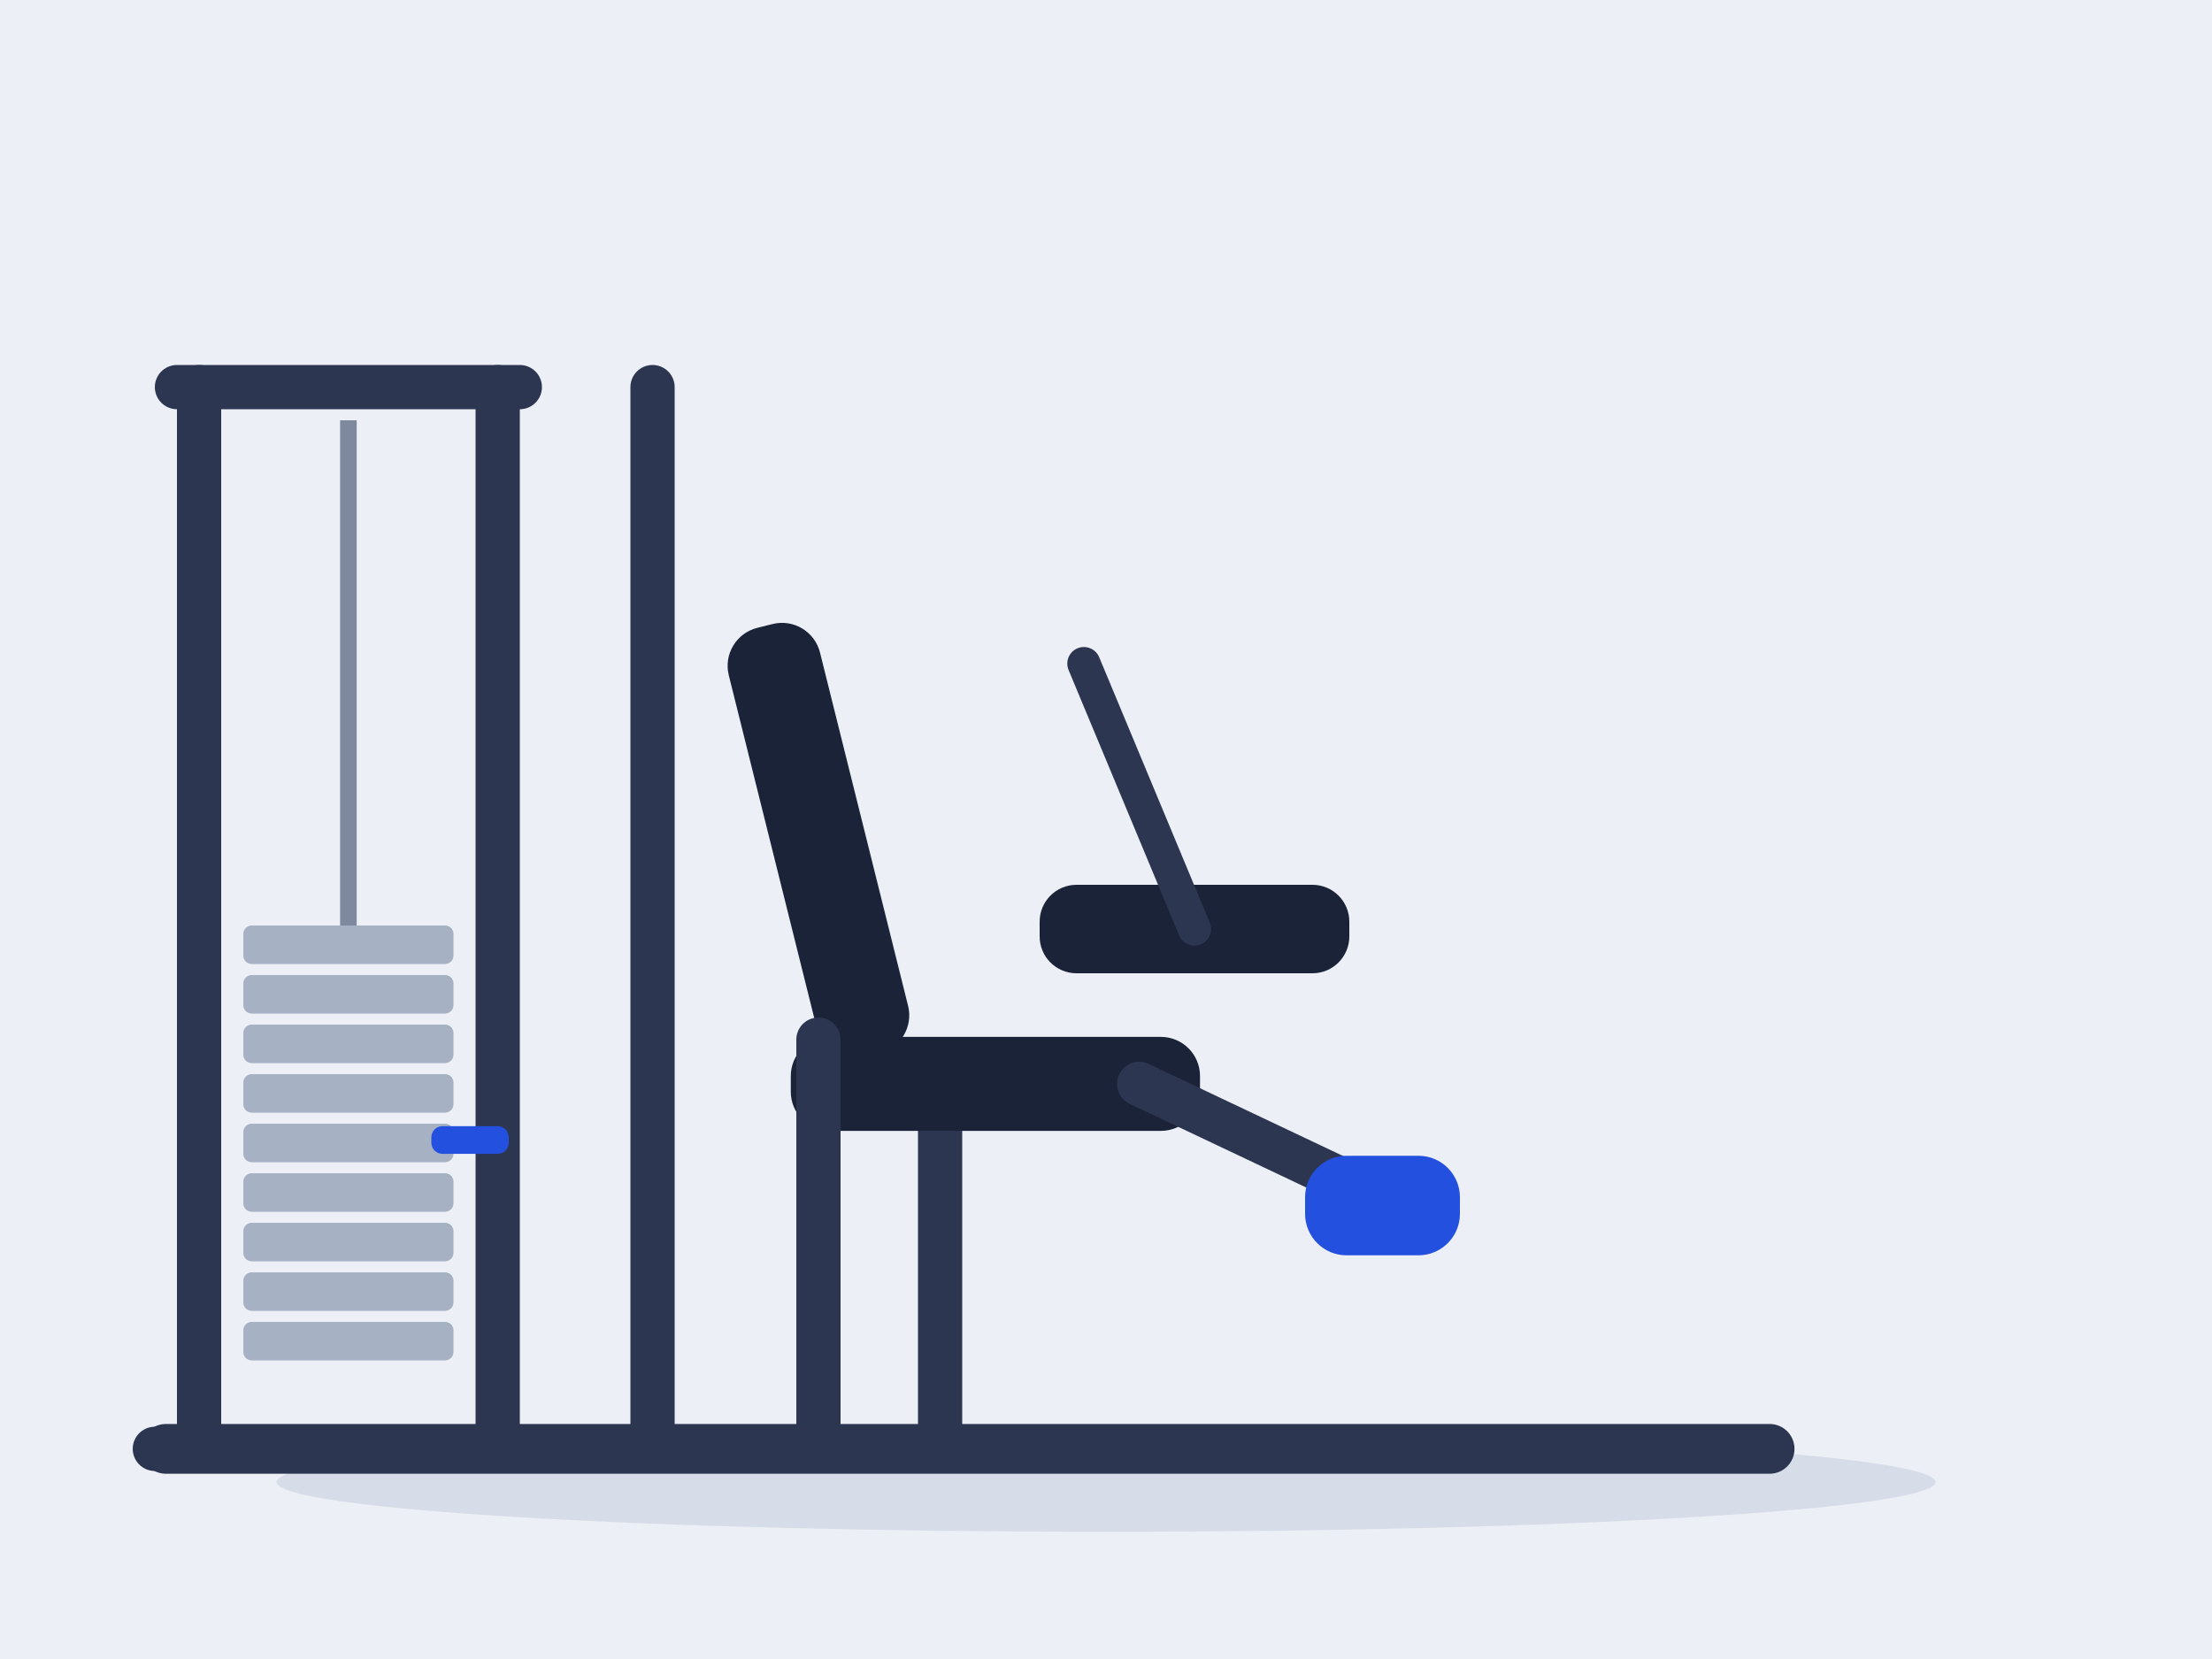
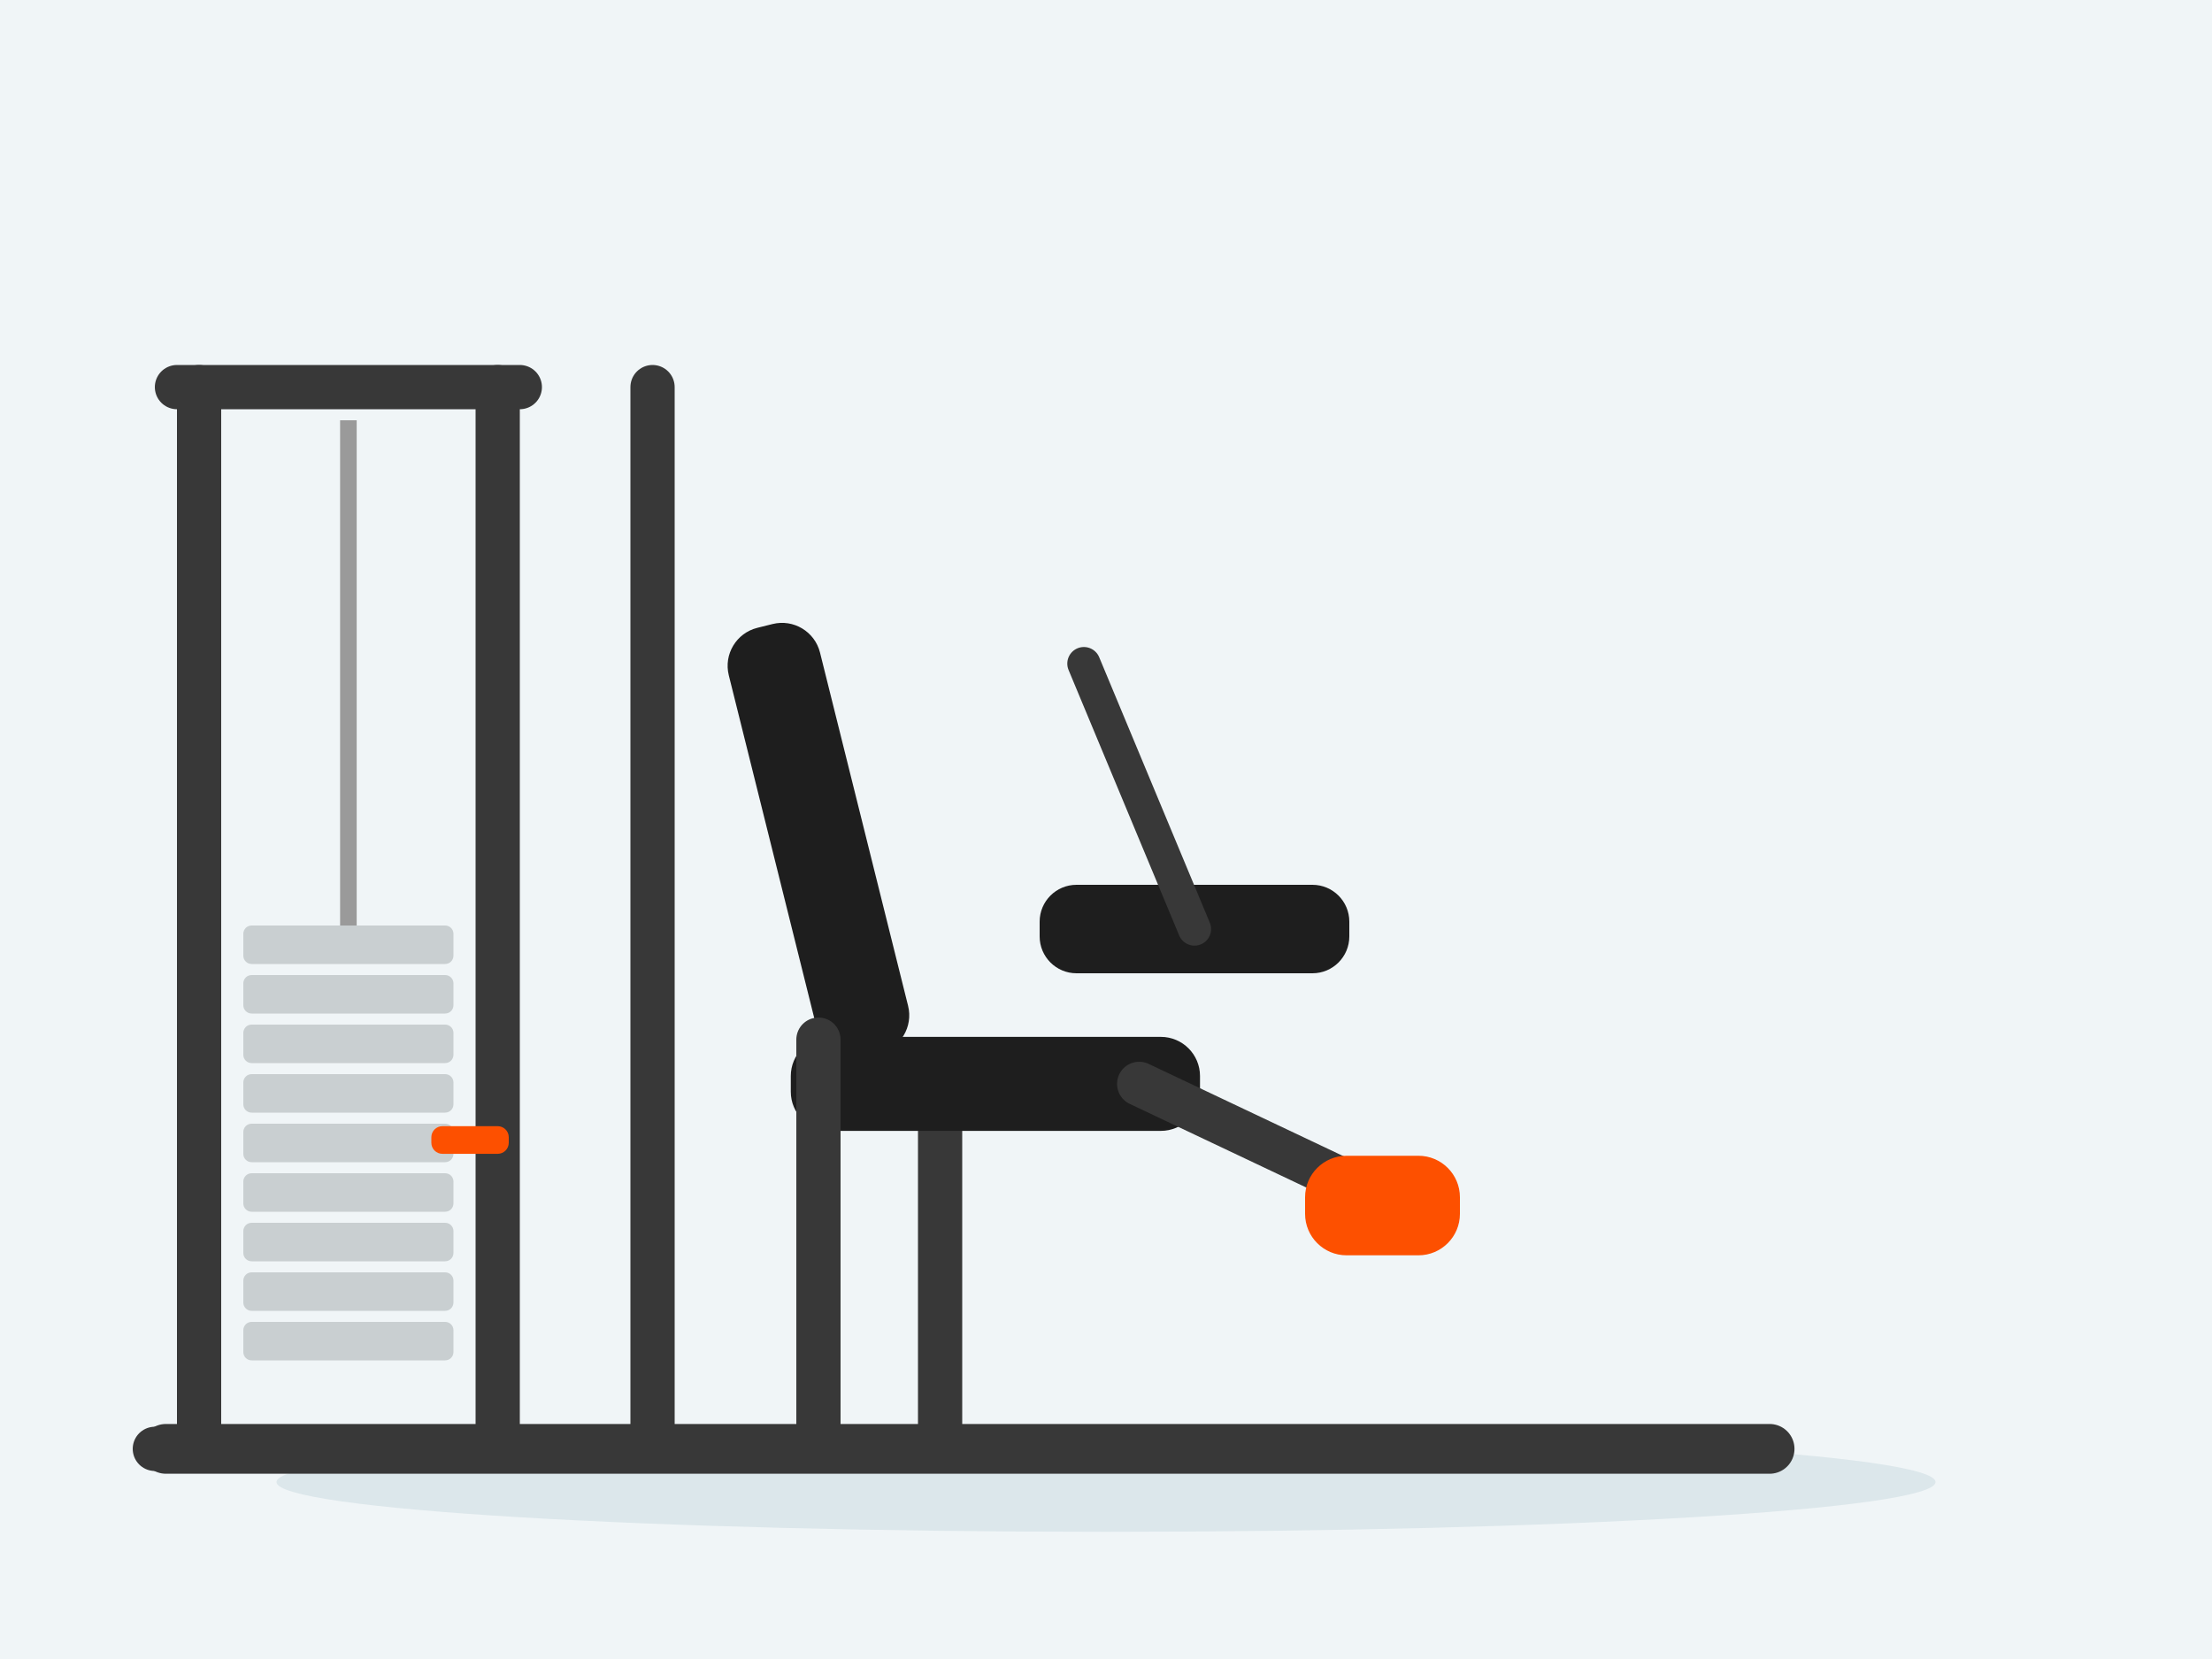
<svg xmlns="http://www.w3.org/2000/svg" viewBox="0 0 400 300" role="img" aria-label="Curl femoral sentado">
-   <rect width="400" height="300" fill="#ECEFF5" />
-   <ellipse cx="200" cy="268" rx="150" ry="9" fill="#D7DDE8" />
-   <line x1="36" y1="70" x2="36" y2="262" stroke="#2C3650" stroke-width="8" stroke-linecap="round" />
-   <line x1="90" y1="70" x2="90" y2="262" stroke="#2C3650" stroke-width="8" stroke-linecap="round" />
-   <line x1="32" y1="70" x2="94" y2="70" stroke="#2C3650" stroke-width="8" stroke-linecap="round" />
-   <line x1="28" y1="262" x2="98" y2="262" stroke="#2C3650" stroke-width="8" stroke-linecap="round" />
-   <line x1="63" y1="76" x2="63" y2="167.36" stroke="#7E899F" stroke-width="3" />
-   <rect x="44" y="167.36" width="38" height="6.96" rx="1.5" fill="#A7B1C4" />
-   <rect x="44" y="176.32" width="38" height="6.96" rx="1.5" fill="#A7B1C4" />
-   <rect x="44" y="185.28" width="38" height="6.96" rx="1.5" fill="#A7B1C4" />
-   <rect x="44" y="194.24" width="38" height="6.96" rx="1.5" fill="#A7B1C4" />
-   <rect x="44" y="203.2" width="38" height="6.96" rx="1.5" fill="#A7B1C4" />
-   <rect x="44" y="212.16" width="38" height="6.96" rx="1.5" fill="#A7B1C4" />
-   <rect x="44" y="221.12" width="38" height="6.96" rx="1.5" fill="#A7B1C4" />
-   <rect x="44" y="230.08" width="38" height="6.96" rx="1.5" fill="#A7B1C4" />
-   <rect x="44" y="239.04" width="38" height="6.96" rx="1.5" fill="#A7B1C4" />
-   <rect x="78" y="203.648" width="14" height="5" rx="2" fill="#2450E0" />
-   <line x1="30" y1="262" x2="320" y2="262" stroke="#2C3650" stroke-width="9" stroke-linecap="round" />
-   <line x1="118" y1="70" x2="118" y2="262" stroke="#2C3650" stroke-width="8" stroke-linecap="round" />
-   <line x1="170" y1="204" x2="170" y2="262" stroke="#2C3650" stroke-width="8" stroke-linecap="round" />
-   <rect x="143" y="187.5" width="74" height="17" rx="7.083" fill="#1B2338" transform="rotate(0 180 196)" />
-   <rect x="139.5" y="112" width="17" height="80" rx="7.083" fill="#1B2338" transform="rotate(-14 148 152)" />
-   <line x1="148" y1="188" x2="148" y2="262" stroke="#2C3650" stroke-width="8" stroke-linecap="round" />
-   <rect x="188" y="160" width="56" height="16" rx="6.667" fill="#1B2338" transform="rotate(0 216 168)" />
-   <line x1="216" y1="168" x2="196" y2="120" stroke="#2C3650" stroke-width="6" stroke-linecap="round" />
-   <polyline points="206,196 244,214" fill="none" stroke="#2C3650" stroke-width="8" stroke-linecap="round" stroke-linejoin="round" />
-   <rect x="236" y="209" width="28" height="18" rx="7.5" fill="#2450E0" transform="rotate(0 250 218)" />
+   <rect width="400" height="300" fill="#F0F5F7" />
+   <ellipse cx="200" cy="268" rx="150" ry="9" fill="#DCE7EB" />
+   <line x1="36" y1="70" x2="36" y2="262" stroke="#383838" stroke-width="8" stroke-linecap="round" />
+   <line x1="90" y1="70" x2="90" y2="262" stroke="#383838" stroke-width="8" stroke-linecap="round" />
+   <line x1="32" y1="70" x2="94" y2="70" stroke="#383838" stroke-width="8" stroke-linecap="round" />
+   <line x1="28" y1="262" x2="98" y2="262" stroke="#383838" stroke-width="8" stroke-linecap="round" />
+   <line x1="63" y1="76" x2="63" y2="167.36" stroke="#9A9A9A" stroke-width="3" />
+   <rect x="44" y="167.36" width="38" height="6.96" rx="1.5" fill="#C9CFD1" />
+   <rect x="44" y="176.32" width="38" height="6.96" rx="1.5" fill="#C9CFD1" />
+   <rect x="44" y="185.28" width="38" height="6.96" rx="1.5" fill="#C9CFD1" />
+   <rect x="44" y="194.24" width="38" height="6.96" rx="1.5" fill="#C9CFD1" />
+   <rect x="44" y="203.2" width="38" height="6.96" rx="1.5" fill="#C9CFD1" />
+   <rect x="44" y="212.16" width="38" height="6.96" rx="1.5" fill="#C9CFD1" />
+   <rect x="44" y="221.12" width="38" height="6.96" rx="1.5" fill="#C9CFD1" />
+   <rect x="44" y="230.08" width="38" height="6.96" rx="1.5" fill="#C9CFD1" />
+   <rect x="44" y="239.04" width="38" height="6.96" rx="1.5" fill="#C9CFD1" />
+   <rect x="78" y="203.648" width="14" height="5" rx="2" fill="#FD5000" />
+   <line x1="30" y1="262" x2="320" y2="262" stroke="#383838" stroke-width="9" stroke-linecap="round" />
+   <line x1="118" y1="70" x2="118" y2="262" stroke="#383838" stroke-width="8" stroke-linecap="round" />
+   <line x1="170" y1="204" x2="170" y2="262" stroke="#383838" stroke-width="8" stroke-linecap="round" />
+   <rect x="143" y="187.5" width="74" height="17" rx="7.083" fill="#1E1E1E" transform="rotate(0 180 196)" />
+   <rect x="139.5" y="112" width="17" height="80" rx="7.083" fill="#1E1E1E" transform="rotate(-14 148 152)" />
+   <line x1="148" y1="188" x2="148" y2="262" stroke="#383838" stroke-width="8" stroke-linecap="round" />
+   <rect x="188" y="160" width="56" height="16" rx="6.667" fill="#1E1E1E" transform="rotate(0 216 168)" />
+   <line x1="216" y1="168" x2="196" y2="120" stroke="#383838" stroke-width="6" stroke-linecap="round" />
+   <polyline points="206,196 244,214" fill="none" stroke="#383838" stroke-width="8" stroke-linecap="round" stroke-linejoin="round" />
+   <rect x="236" y="209" width="28" height="18" rx="7.5" fill="#FD5000" transform="rotate(0 250 218)" />
</svg>
